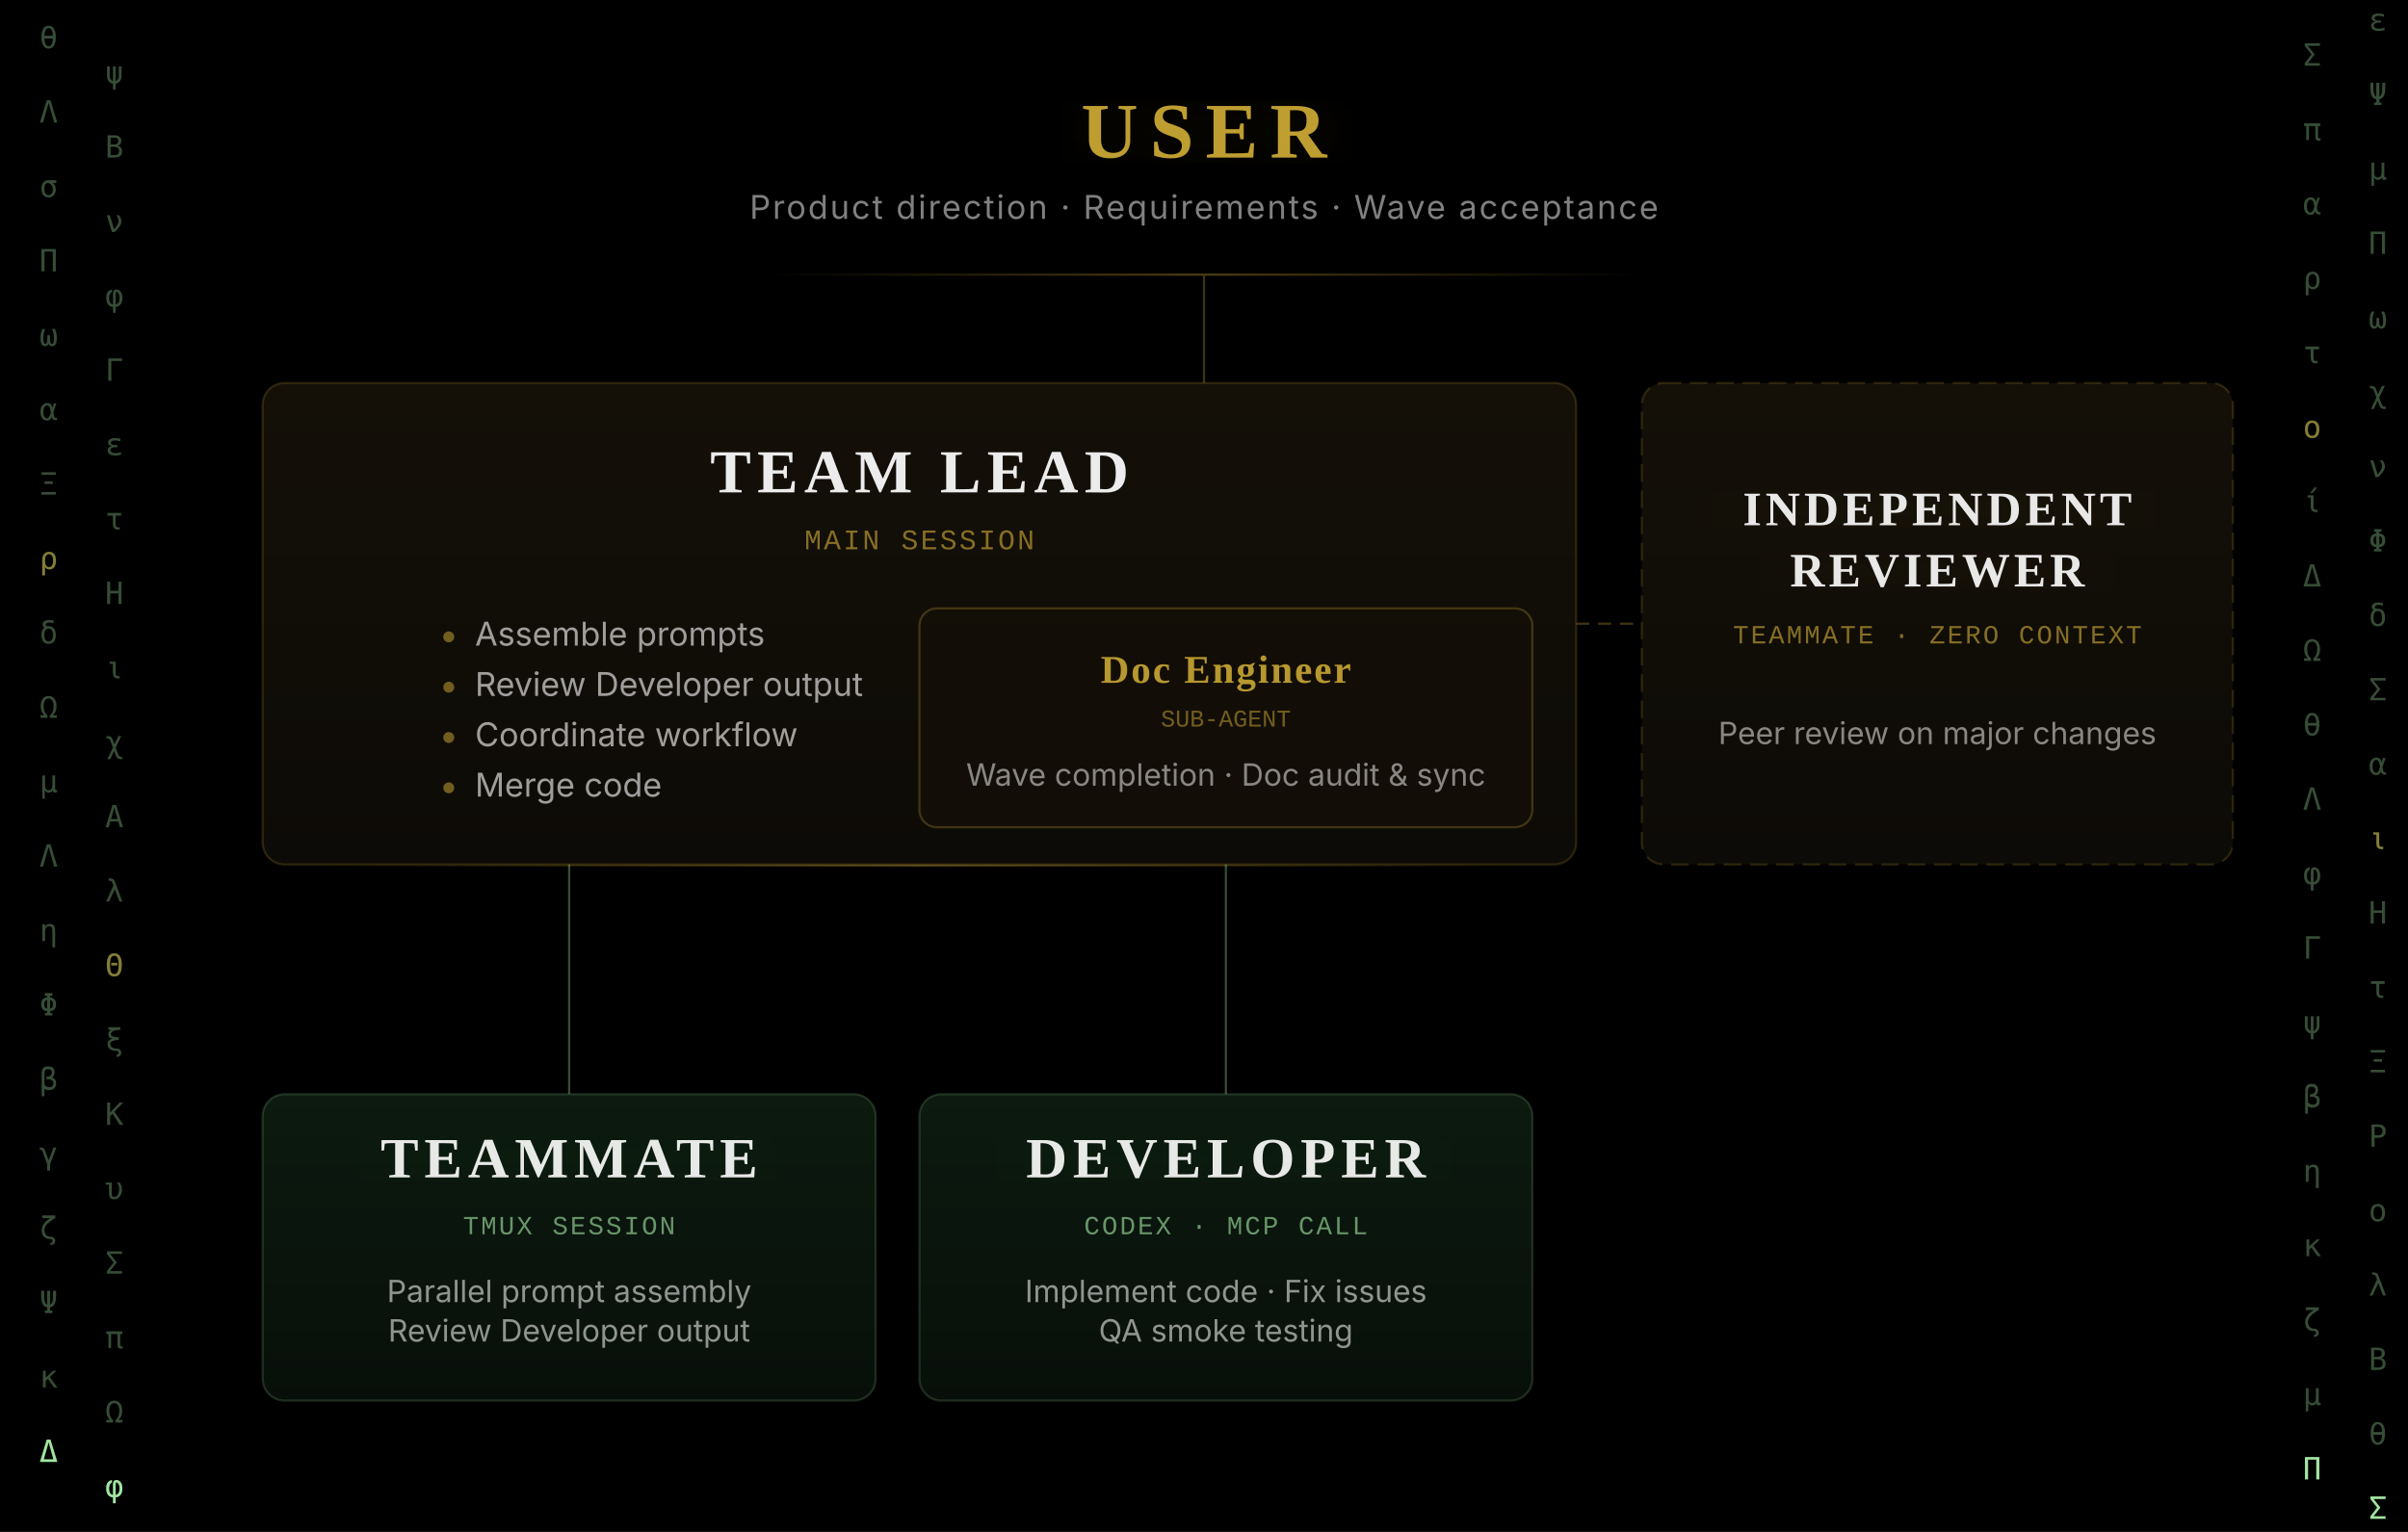
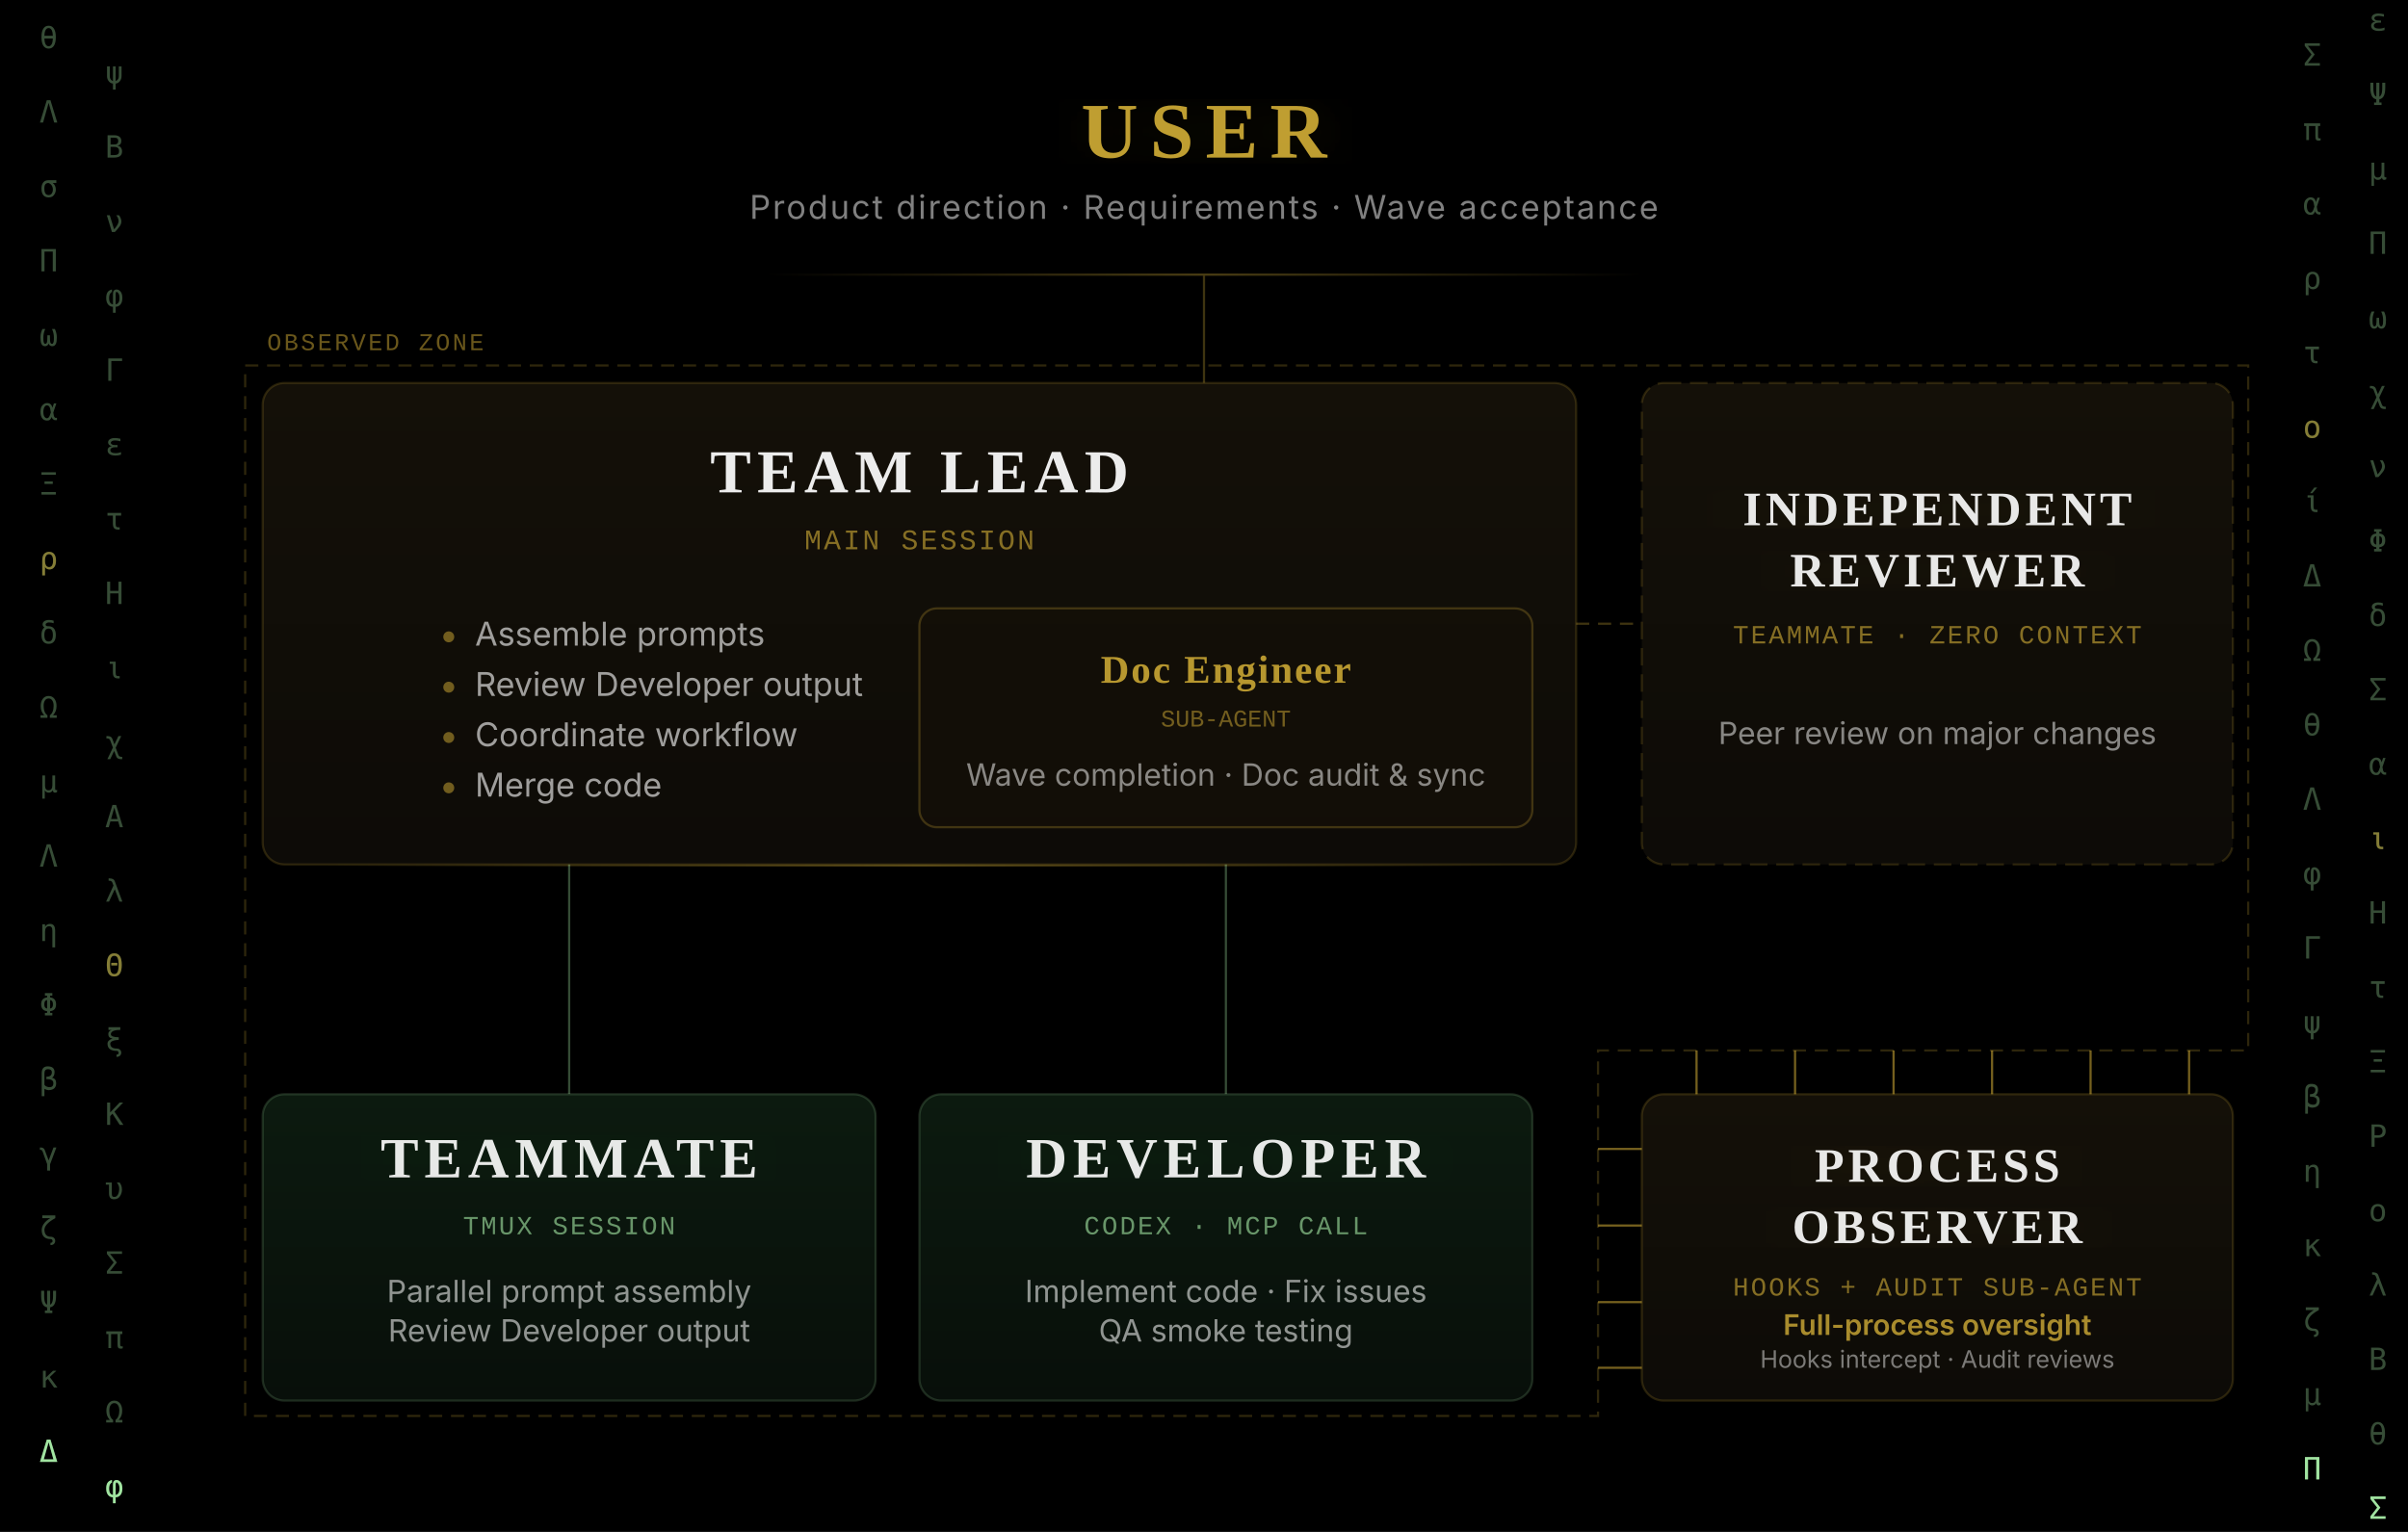
<svg xmlns="http://www.w3.org/2000/svg" viewBox="0 0 1100 700" width="1100" height="700">
  <defs>
    <linearGradient id="gold-line" x1="0" y1="0" x2="1" y2="0">
      <stop offset="0%" stop-color="rgba(212,175,55,0)" />
      <stop offset="50%" stop-color="rgba(212,175,55,0.35)" />
      <stop offset="100%" stop-color="rgba(212,175,55,0)" />
    </linearGradient>
    <linearGradient id="card-lead" x1="0" y1="0" x2="0" y2="1">
      <stop offset="0%" stop-color="#141008" />
      <stop offset="100%" stop-color="#0d0b07" />
    </linearGradient>
    <linearGradient id="card-exec" x1="0" y1="0" x2="0" y2="1">
      <stop offset="0%" stop-color="#0c1a0f" />
      <stop offset="100%" stop-color="#080f0a" />
    </linearGradient>
    <filter id="glow-gold">
      <feGaussianBlur stdDeviation="12" />
    </filter>
    <filter id="glow-green">
      <feGaussianBlur stdDeviation="10" />
    </filter>
  </defs>
  <rect width="1100" height="700" fill="#000" />
  <g font-family="monospace" font-size="14" fill="rgba(180,255,180,0.3)">
    <text x="18" y="22">θ</text>
    <text x="18" y="56">Λ</text>
    <text x="18" y="90">σ</text>
    <text x="18" y="124">Π</text>
    <text x="18" y="158">ω</text>
    <text x="18" y="192">α</text>
    <text x="18" y="226">Ξ</text>
    <text x="18" y="260">ρ</text>
    <text x="18" y="294">δ</text>
    <text x="18" y="328">Ω</text>
    <text x="18" y="362">μ</text>
    <text x="18" y="396">Λ</text>
    <text x="18" y="430">η</text>
    <text x="18" y="464">Φ</text>
    <text x="18" y="498">β</text>
    <text x="18" y="532">γ</text>
    <text x="18" y="566">ζ</text>
    <text x="18" y="600">Ψ</text>
    <text x="18" y="634">κ</text>
    <text x="18" y="668">Δ</text>
    <text x="48" y="38">ψ</text>
    <text x="48" y="72">Β</text>
    <text x="48" y="106">ν</text>
    <text x="48" y="140">φ</text>
    <text x="48" y="174">Γ</text>
    <text x="48" y="208">ε</text>
    <text x="48" y="242">τ</text>
    <text x="48" y="276">Η</text>
    <text x="48" y="310">ι</text>
    <text x="48" y="344">χ</text>
    <text x="48" y="378">Α</text>
    <text x="48" y="412">λ</text>
    <text x="48" y="446">Θ</text>
    <text x="48" y="480">ξ</text>
    <text x="48" y="514">Κ</text>
    <text x="48" y="548">υ</text>
    <text x="48" y="582">Σ</text>
    <text x="48" y="616">π</text>
    <text x="48" y="650">Ω</text>
    <text x="48" y="684">φ</text>
  </g>
  <g font-family="monospace" font-size="14" fill="rgba(180,255,180,0.85)">
    <text x="18" y="668">Δ</text>
    <text x="48" y="684">φ</text>
  </g>
  <g font-family="monospace" font-size="14" fill="rgba(212,175,55,0.5)">
    <text x="18" y="260">ρ</text>
    <text x="48" y="446">Θ</text>
  </g>
  <g font-family="monospace" font-size="14" fill="rgba(180,255,180,0.3)">
    <text x="1052" y="30">Σ</text>
    <text x="1052" y="64">π</text>
    <text x="1052" y="98">α</text>
    <text x="1052" y="132">ρ</text>
    <text x="1052" y="166">τ</text>
    <text x="1052" y="200">ο</text>
    <text x="1052" y="234">ί</text>
    <text x="1052" y="268">Δ</text>
    <text x="1052" y="302">Ω</text>
    <text x="1052" y="336">θ</text>
    <text x="1052" y="370">Λ</text>
    <text x="1052" y="404">φ</text>
    <text x="1052" y="438">Γ</text>
    <text x="1052" y="472">ψ</text>
    <text x="1052" y="506">β</text>
    <text x="1052" y="540">η</text>
    <text x="1052" y="574">κ</text>
    <text x="1052" y="608">ζ</text>
    <text x="1052" y="642">μ</text>
    <text x="1052" y="676">Π</text>
    <text x="1082" y="14">ε</text>
    <text x="1082" y="48">Ψ</text>
    <text x="1082" y="82">μ</text>
    <text x="1082" y="116">Π</text>
    <text x="1082" y="150">ω</text>
    <text x="1082" y="184">χ</text>
    <text x="1082" y="218">ν</text>
    <text x="1082" y="252">Φ</text>
    <text x="1082" y="286">δ</text>
    <text x="1082" y="320">Σ</text>
    <text x="1082" y="354">α</text>
    <text x="1082" y="388">ι</text>
    <text x="1082" y="422">Η</text>
    <text x="1082" y="456">τ</text>
    <text x="1082" y="490">Ξ</text>
    <text x="1082" y="524">Ρ</text>
    <text x="1082" y="558">ο</text>
    <text x="1082" y="592">λ</text>
    <text x="1082" y="626">Β</text>
    <text x="1082" y="660">θ</text>
    <text x="1082" y="694">Σ</text>
  </g>
  <g font-family="monospace" font-size="14" fill="rgba(180,255,180,0.85)">
    <text x="1052" y="676">Π</text>
    <text x="1082" y="694">Σ</text>
  </g>
  <g font-family="monospace" font-size="14" fill="rgba(212,175,55,0.5)">
    <text x="1052" y="200">ο</text>
    <text x="1082" y="388">ι</text>
  </g>
  <g transform="translate(50,0)">
    <text x="500" y="72" text-anchor="middle" fill="rgba(212,175,55,0.12)" font-family="Georgia, 'Times New Roman', serif" font-size="36" font-weight="900" letter-spacing="0.15em" filter="url(#glow-gold)">USER</text>
    <text x="500" y="72" text-anchor="middle" fill="rgba(212,175,55,0.9)" font-family="Georgia, 'Times New Roman', serif" font-size="36" font-weight="900" letter-spacing="0.15em">USER</text>
    <text x="500" y="100" text-anchor="middle" fill="rgba(255,255,255,0.5)" font-family="-apple-system, BlinkMacSystemFont, 'Segoe UI', sans-serif" font-size="15" letter-spacing="0.06em">Product direction · Requirements · Wave acceptance</text>
    <rect x="300" y="125" width="400" height="1" fill="url(#gold-line)" />
    <line x1="500" y1="126" x2="500" y2="175" stroke="rgba(212,175,55,0.3)" stroke-width="1" />
    <rect x="70" y="175" width="600" height="220" rx="10" fill="url(#card-lead)" stroke="rgba(212,175,55,0.18)" stroke-width="1" />
    <text x="370" y="225" text-anchor="middle" fill="rgba(255,255,255,0.92)" font-family="Georgia, 'Times New Roman', serif" font-size="28" font-weight="900" letter-spacing="0.1em">TEAM LEAD</text>
    <text x="370" y="251" text-anchor="middle" fill="rgba(212,175,55,0.6)" font-family="'Courier New', monospace" font-size="13" letter-spacing="0.08em">MAIN SESSION</text>
    <g fill="rgba(212,175,55,0.5)">
      <circle cx="155" cy="291" r="2.5" />
      <circle cx="155" cy="314" r="2.5" />
      <circle cx="155" cy="337" r="2.5" />
      <circle cx="155" cy="360" r="2.5" />
    </g>
    <g fill="rgba(255,255,255,0.6)" font-family="-apple-system, BlinkMacSystemFont, 'Segoe UI', sans-serif" font-size="15">
      <text x="167" y="295">Assemble prompts</text>
      <text x="167" y="318">Review Developer output</text>
      <text x="167" y="341">Coordinate workflow</text>
      <text x="167" y="364">Merge code</text>
    </g>
    <rect x="370" y="278" width="280" height="100" rx="8" fill="rgba(20,16,8,0.6)" stroke="rgba(212,175,55,0.25)" stroke-width="1" />
    <text x="510" y="312" text-anchor="middle" fill="rgba(212,175,55,0.85)" font-family="Georgia, 'Times New Roman', serif" font-size="18" font-weight="bold" letter-spacing="0.05em">Doc Engineer</text>
    <text x="510" y="332" text-anchor="middle" fill="rgba(212,175,55,0.5)" font-family="'Courier New', monospace" font-size="11">SUB-AGENT</text>
    <text x="510" y="359" text-anchor="middle" fill="rgba(255,255,255,0.5)" font-family="-apple-system, BlinkMacSystemFont, 'Segoe UI', sans-serif" font-size="14">Wave completion · Doc audit &amp; sync</text>
    <rect x="700" y="175" width="270" height="220" rx="10" fill="url(#card-lead)" stroke="rgba(212,175,55,0.18)" stroke-width="1" stroke-dasharray="8,4" />
    <text x="835" y="240" text-anchor="middle" fill="rgba(212,175,55,0.12)" font-family="Georgia, 'Times New Roman', serif" font-size="22" font-weight="900" letter-spacing="0.08em" filter="url(#glow-gold)">INDEPENDENT</text>
    <text x="835" y="240" text-anchor="middle" fill="rgba(255,255,255,0.9)" font-family="Georgia, 'Times New Roman', serif" font-size="22" font-weight="900" letter-spacing="0.08em">INDEPENDENT</text>
    <text x="835" y="268" text-anchor="middle" fill="rgba(212,175,55,0.12)" font-family="Georgia, 'Times New Roman', serif" font-size="22" font-weight="900" letter-spacing="0.08em" filter="url(#glow-gold)">REVIEWER</text>
    <text x="835" y="268" text-anchor="middle" fill="rgba(255,255,255,0.9)" font-family="Georgia, 'Times New Roman', serif" font-size="22" font-weight="900" letter-spacing="0.08em">REVIEWER</text>
    <text x="835" y="294" text-anchor="middle" fill="rgba(212,175,55,0.6)" font-family="'Courier New', monospace" font-size="12" letter-spacing="0.08em">TEAMMATE · ZERO CONTEXT</text>
    <text x="835" y="340" text-anchor="middle" fill="rgba(255,255,255,0.5)" font-family="-apple-system, BlinkMacSystemFont, 'Segoe UI', sans-serif" font-size="14">Peer review on major changes</text>
    <line x1="670" y1="285" x2="700" y2="285" stroke="rgba(212,175,55,0.3)" stroke-width="1" stroke-dasharray="6,4" />
    <rect x="100" y="395" width="540" height="1" fill="url(#gold-line)" />
    <line x1="210" y1="395" x2="210" y2="500" stroke="rgba(180,255,180,0.3)" stroke-width="1" />
    <line x1="510" y1="395" x2="510" y2="500" stroke="rgba(180,255,180,0.3)" stroke-width="1" />
    <rect x="70" y="500" width="280" height="140" rx="10" fill="url(#card-exec)" stroke="rgba(180,255,180,0.15)" stroke-width="1" />
    <text x="210" y="538" text-anchor="middle" fill="rgba(0,255,65,0.06)" font-family="Georgia, 'Times New Roman', serif" font-size="26" font-weight="900" letter-spacing="0.1em" filter="url(#glow-green)">TEAMMATE</text>
    <text x="210" y="538" text-anchor="middle" fill="rgba(255,255,255,0.9)" font-family="Georgia, 'Times New Roman', serif" font-size="26" font-weight="900" letter-spacing="0.1em">TEAMMATE</text>
    <text x="210" y="564" text-anchor="middle" fill="rgba(180,255,180,0.55)" font-family="'Courier New', monospace" font-size="12" letter-spacing="0.08em">TMUX SESSION</text>
    <g fill="rgba(255,255,255,0.55)" font-family="-apple-system, BlinkMacSystemFont, 'Segoe UI', sans-serif" font-size="14" text-anchor="middle">
      <text x="210" y="595">Parallel prompt assembly</text>
      <text x="210" y="613">Review Developer output</text>
    </g>
    <rect x="370" y="500" width="280" height="140" rx="10" fill="url(#card-exec)" stroke="rgba(180,255,180,0.15)" stroke-width="1" />
    <text x="510" y="538" text-anchor="middle" fill="rgba(0,255,65,0.06)" font-family="Georgia, 'Times New Roman', serif" font-size="26" font-weight="900" letter-spacing="0.1em" filter="url(#glow-green)">DEVELOPER</text>
    <text x="510" y="538" text-anchor="middle" fill="rgba(255,255,255,0.9)" font-family="Georgia, 'Times New Roman', serif" font-size="26" font-weight="900" letter-spacing="0.1em">DEVELOPER</text>
    <text x="510" y="564" text-anchor="middle" fill="rgba(180,255,180,0.55)" font-family="'Courier New', monospace" font-size="12" letter-spacing="0.08em">CODEX · MCP CALL</text>
    <g fill="rgba(255,255,255,0.55)" font-family="-apple-system, BlinkMacSystemFont, 'Segoe UI', sans-serif" font-size="14" text-anchor="middle">
      <text x="510" y="595">Implement code · Fix issues</text>
      <text x="510" y="613">QA smoke testing</text>
    </g>
+     <rect x="700" y="500" width="270" height="140" rx="10" fill="url(#card-lead)" stroke="rgba(212,175,55,0.18)" stroke-width="1" />
+     <text x="835" y="540" text-anchor="middle" fill="rgba(212,175,55,0.12)" font-family="Georgia, 'Times New Roman', serif" font-size="22" font-weight="900" letter-spacing="0.08em" filter="url(#glow-gold)">PROCESS</text>
+     <text x="835" y="540" text-anchor="middle" fill="rgba(255,255,255,0.9)" font-family="Georgia, 'Times New Roman', serif" font-size="22" font-weight="900" letter-spacing="0.08em">PROCESS</text>
+     <text x="835" y="568" text-anchor="middle" fill="rgba(212,175,55,0.12)" font-family="Georgia, 'Times New Roman', serif" font-size="22" font-weight="900" letter-spacing="0.08em" filter="url(#glow-gold)">OBSERVER</text>
+     <text x="835" y="568" text-anchor="middle" fill="rgba(255,255,255,0.9)" font-family="Georgia, 'Times New Roman', serif" font-size="22" font-weight="900" letter-spacing="0.08em">OBSERVER</text>
+     <text x="835" y="592" text-anchor="middle" fill="rgba(212,175,55,0.6)" font-family="'Courier New', monospace" font-size="12" letter-spacing="0.08em">HOOKS + AUDIT SUB-AGENT</text>
+     <text x="835" y="610" text-anchor="middle" fill="rgba(212,175,55,0.78)" font-family="-apple-system, BlinkMacSystemFont, 'Segoe UI', sans-serif" font-size="13" font-weight="600">Full-process oversight</text>
+     <text x="835" y="625" text-anchor="middle" fill="rgba(255,255,255,0.45)" font-family="-apple-system, BlinkMacSystemFont, 'Segoe UI', sans-serif" font-size="11">Hooks intercept · Audit reviews</text>
+     <path d="M 62,167 L 977,167 L 977,480 L 680,480 L 680,647 L 62,647 Z" fill="none" stroke="rgba(212,175,55,0.22)" stroke-width="1" stroke-dasharray="6,4" />
+     <text x="72" y="160" fill="rgba(212,175,55,0.5)" font-family="'Courier New', monospace" font-size="11" letter-spacing="0.1em">OBSERVED ZONE</text>
+     <line x1="725" y1="480" x2="725" y2="500" stroke="rgba(212,175,55,0.55)" stroke-width="1" />
+     <line x1="770" y1="480" x2="770" y2="500" stroke="rgba(212,175,55,0.55)" stroke-width="1" />
+     <line x1="815" y1="480" x2="815" y2="500" stroke="rgba(212,175,55,0.55)" stroke-width="1" />
+     <line x1="860" y1="480" x2="860" y2="500" stroke="rgba(212,175,55,0.55)" stroke-width="1" />
+     <line x1="905" y1="480" x2="905" y2="500" stroke="rgba(212,175,55,0.55)" stroke-width="1" />
+     <line x1="950" y1="480" x2="950" y2="500" stroke="rgba(212,175,55,0.55)" stroke-width="1" />
+     <line x1="680" y1="525" x2="700" y2="525" stroke="rgba(212,175,55,0.55)" stroke-width="1" />
+     <line x1="680" y1="560" x2="700" y2="560" stroke="rgba(212,175,55,0.55)" stroke-width="1" />
+     <line x1="680" y1="595" x2="700" y2="595" stroke="rgba(212,175,55,0.55)" stroke-width="1" />
+     <line x1="680" y1="625" x2="700" y2="625" stroke="rgba(212,175,55,0.55)" stroke-width="1" />
  </g>
</svg>
